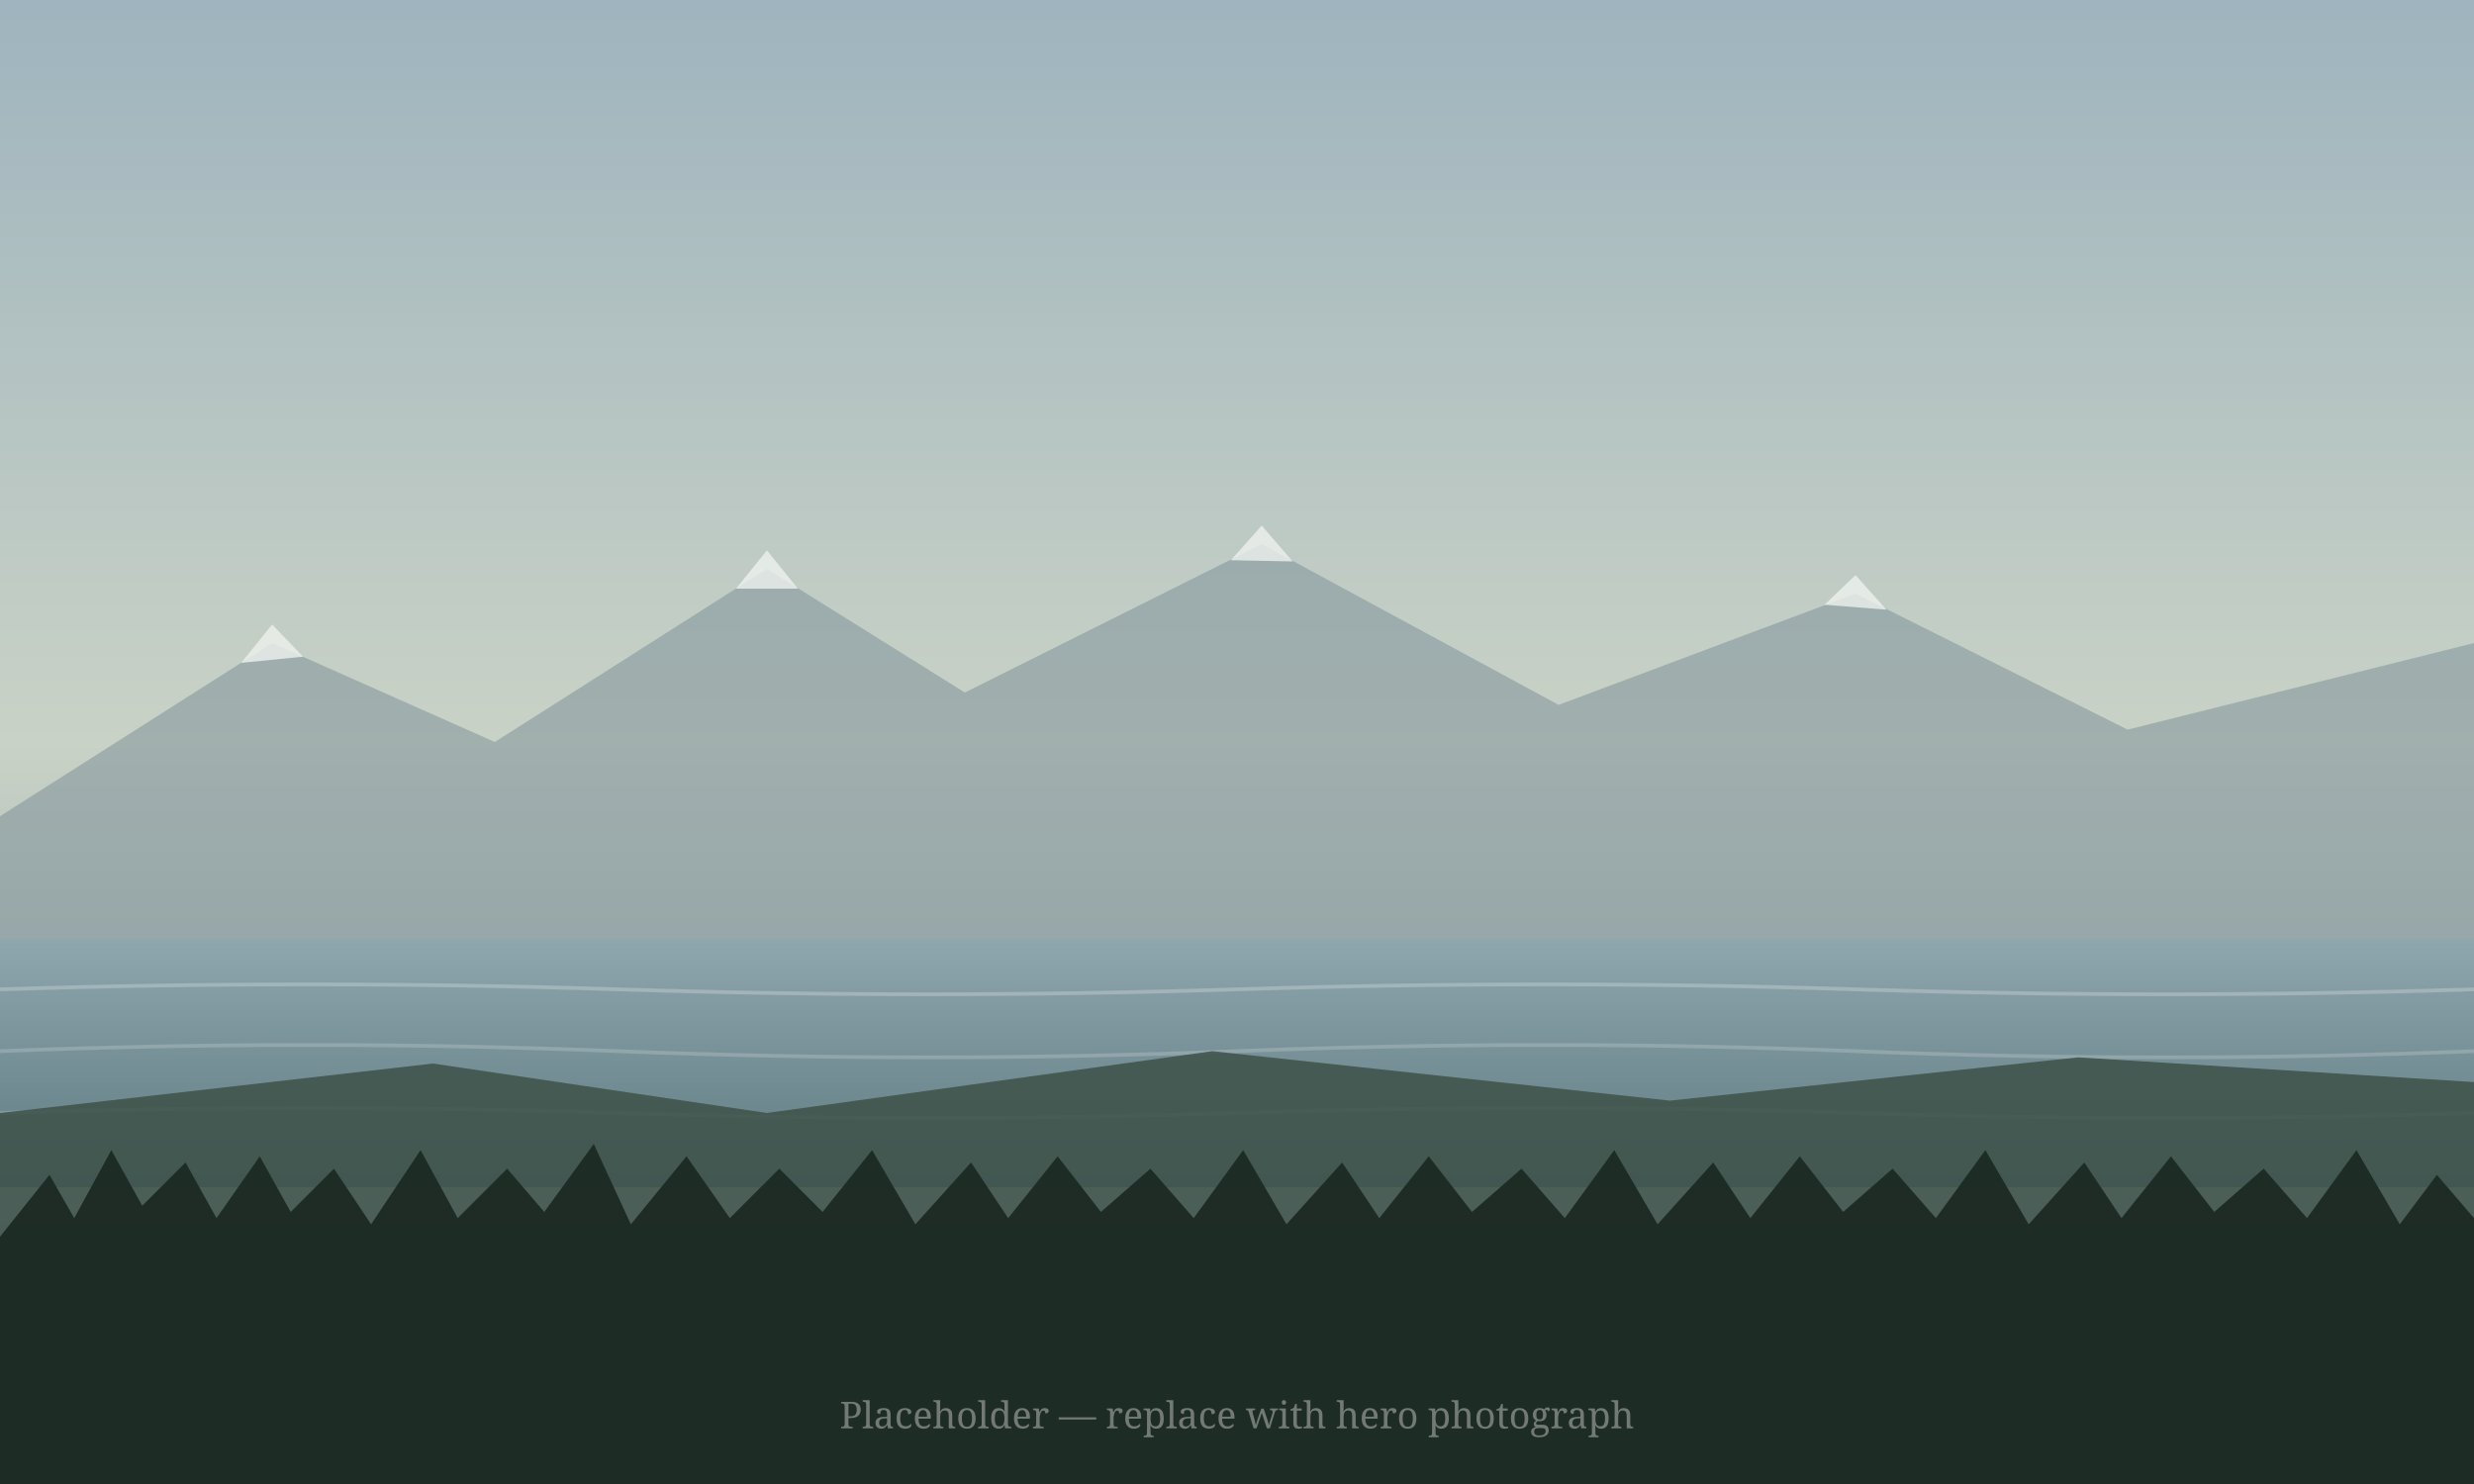
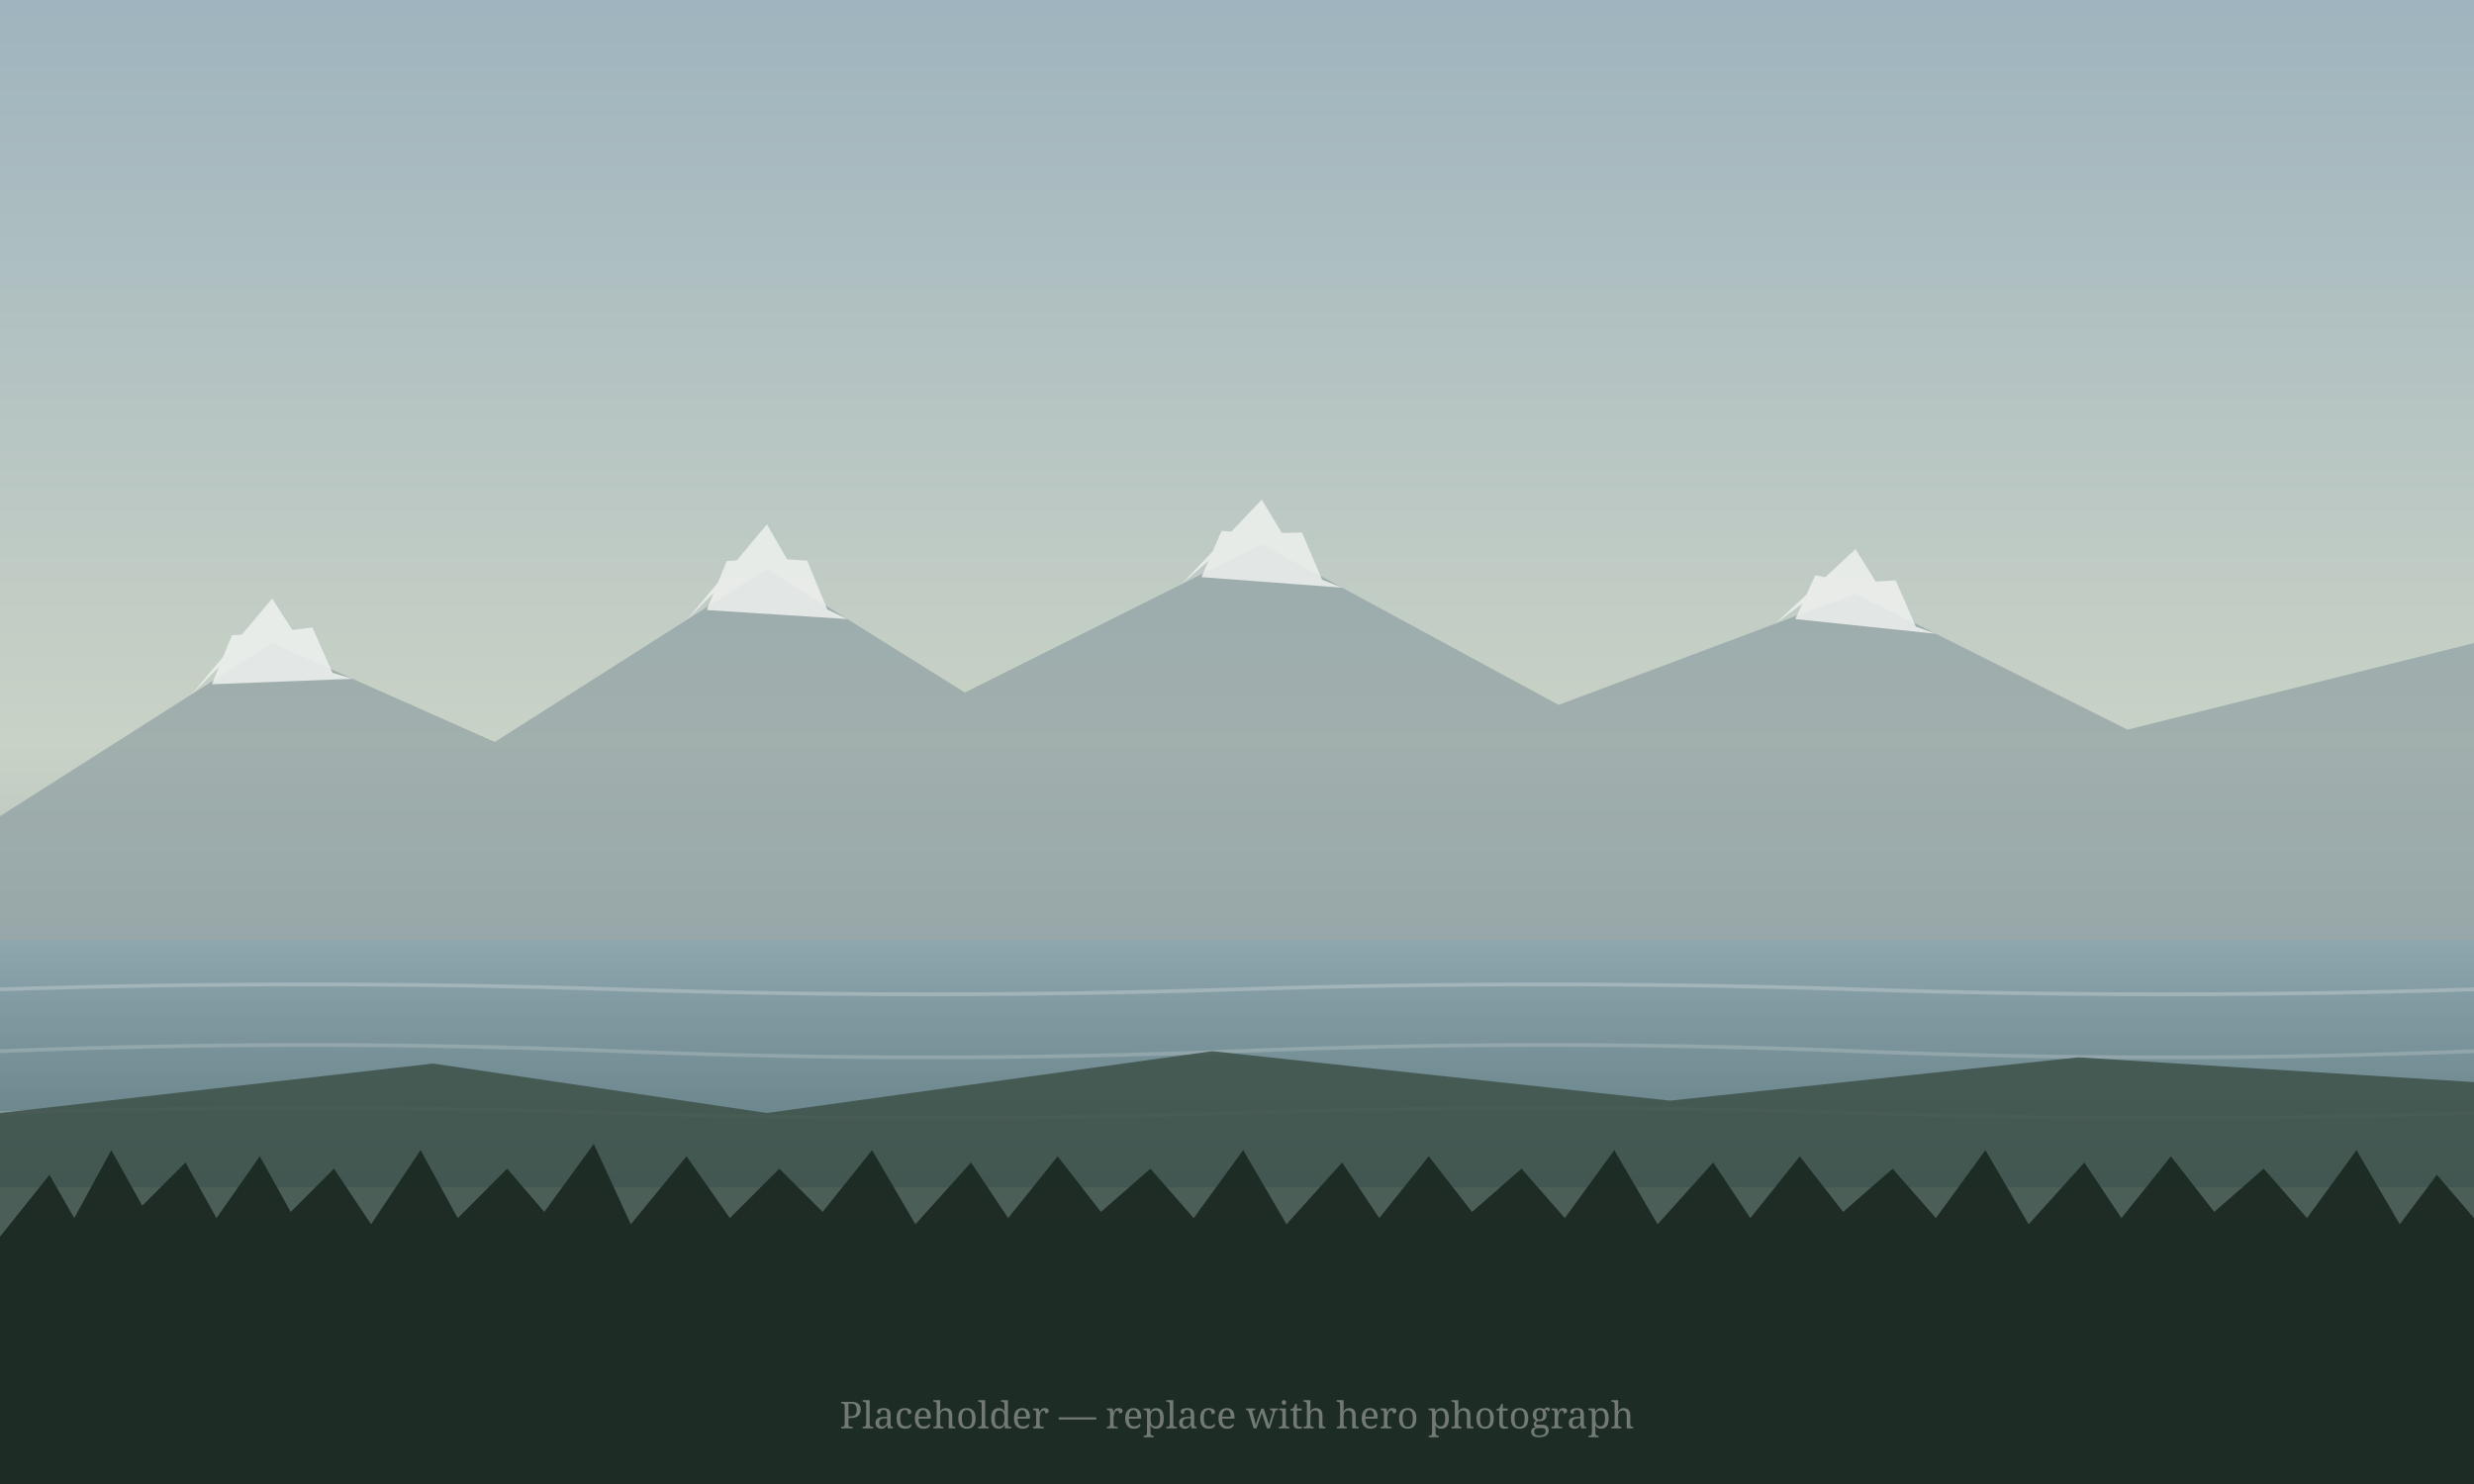
<svg xmlns="http://www.w3.org/2000/svg" width="2000" height="1200" viewBox="0 0 2000 1200">
  <defs>
    <linearGradient id="sky" x1="0" y1="0" x2="0" y2="1">
      <stop offset="0" stop-color="#9fb4be" />
      <stop offset="0.5" stop-color="#c9d2c6" />
      <stop offset="1" stop-color="#7c93a0" />
    </linearGradient>
    <linearGradient id="water" x1="0" y1="0" x2="0" y2="1">
      <stop offset="0" stop-color="#8ea6ae" />
      <stop offset="1" stop-color="#5f7a82" />
    </linearGradient>
  </defs>
  <rect width="2000" height="1200" fill="url(#sky)" />
  <path d="M0 660 L220 520 L400 600 L620 460 L780 560 L1020 440 L1260 570 L1500 480 L1720 590 L2000 520 L2000 800 L0 800 Z" fill="#7f9199" opacity="0.55" />
-   <path d="M220 505 L245 531 L195 536 Z" fill="#eef1ee" opacity="0.8" />
-   <path d="M620 445 L645 476 L595 476 Z" fill="#eef1ee" opacity="0.8" />
-   <path d="M1020 425 L1045 454 L995 453 Z" fill="#eef1ee" opacity="0.8" />
-   <path d="M1500 465 L1525 493 L1475 489 Z" fill="#eef1ee" opacity="0.8" />
+   <path d="M220 484 L236.3 509.4 L252.5 507.4 L268.8 544 L285 548.9 L171.3 553.3 L187.5 513.7 L203.8 512.5 L155 561.4 Z" fill="#eef1ee" opacity="0.85" />
+   <path d="M620 424 L636.3 452.3 L652.5 453.3 L668.8 492.8 L685 500.6 L571.3 493.3 L587.5 453.7 L603.8 452.5 L555 501.4 Z" fill="#eef1ee" opacity="0.85" />
+   <path d="M1020 404 L1036.3 431 L1052.5 430.6 L1068.8 468.7 L1085 475.2 L971.3 466.7 L987.5 429.3 L1003.8 430.3 L955 472.5 Z" fill="#eef1ee" opacity="0.85" />
+   <path d="M1500 444 L1516.3 470.3 L1532.5 469.3 L1548.8 506.7 L1565 512.5 L1451.3 500.6 L1467.5 465.2 L1483.8 468.3 L1435 504.4 Z" fill="#eef1ee" opacity="0.85" />
  <rect x="0" y="760" width="2000" height="200" fill="url(#water)" />
  <path d="M0 800 Q250 792 500 800 T1000 800 T1500 800 T2000 800" stroke="#e7ece7" stroke-width="3" fill="none" opacity="0.3" />
  <path d="M0 850 Q250 840 500 850 T1000 850 T1500 850 T2000 850" stroke="#e7ece7" stroke-width="3" fill="none" opacity="0.22" />
  <path d="M0 900 Q250 892 500 900 T1000 900 T1500 900 T2000 900" stroke="#e7ece7" stroke-width="3" fill="none" opacity="0.18" />
  <path d="M0 900 L350 860 L620 900 L980 850 L1350 890 L1680 855 L2000 875 L2000 1200 L0 1200 Z" fill="#3d5148" opacity="0.85" />
  <path d="M0 1000 L40 950 L60 985 L90 930 L115 975 L150 940 L175 985 L210 935 L235 980 L270 945 L300 990 L340 930 L370 985 L410 945 L440 980 L480 925 L510 990 L555 935 L590 985 L630 945 L665 980 L705 930 L740 990 L785 940 L815 985 L855 935 L890 980 L930 945 L965 985 L1005 930 L1040 990 L1085 940 L1115 985 L1155 935 L1190 980 L1230 945 L1265 985 L1305 930 L1340 990 L1385 940 L1415 985 L1455 935 L1490 980 L1530 945 L1565 985 L1605 930 L1640 990 L1685 940 L1715 985 L1755 935 L1790 980 L1830 945 L1865 985 L1905 930 L1940 990 L1970 950 L2000 985 L2000 1200 L0 1200 Z" fill="#1c2a24" opacity="0.95" />
  <text x="1000" y="1155" font-family="Georgia, serif" font-size="30" fill="#f2f1ea" opacity="0.4" text-anchor="middle">Placeholder — replace with hero photograph</text>
</svg>
